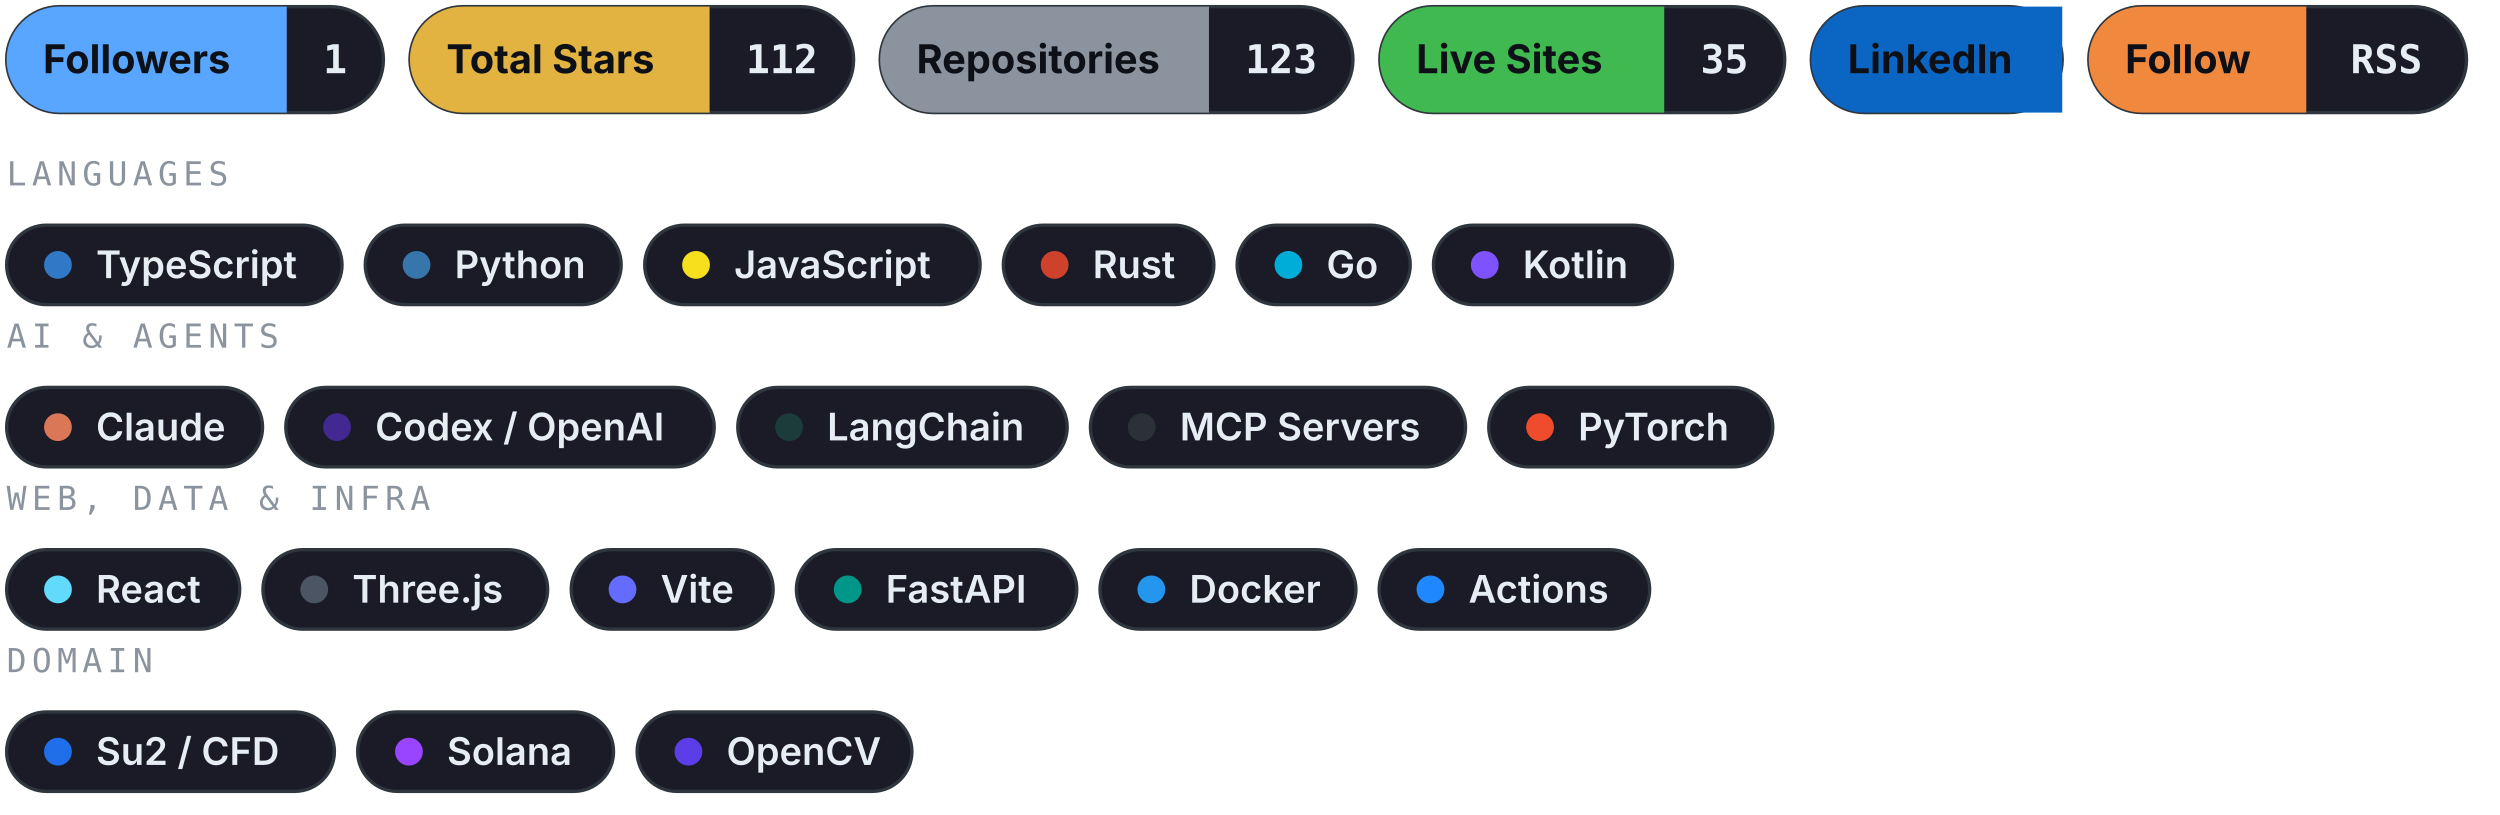
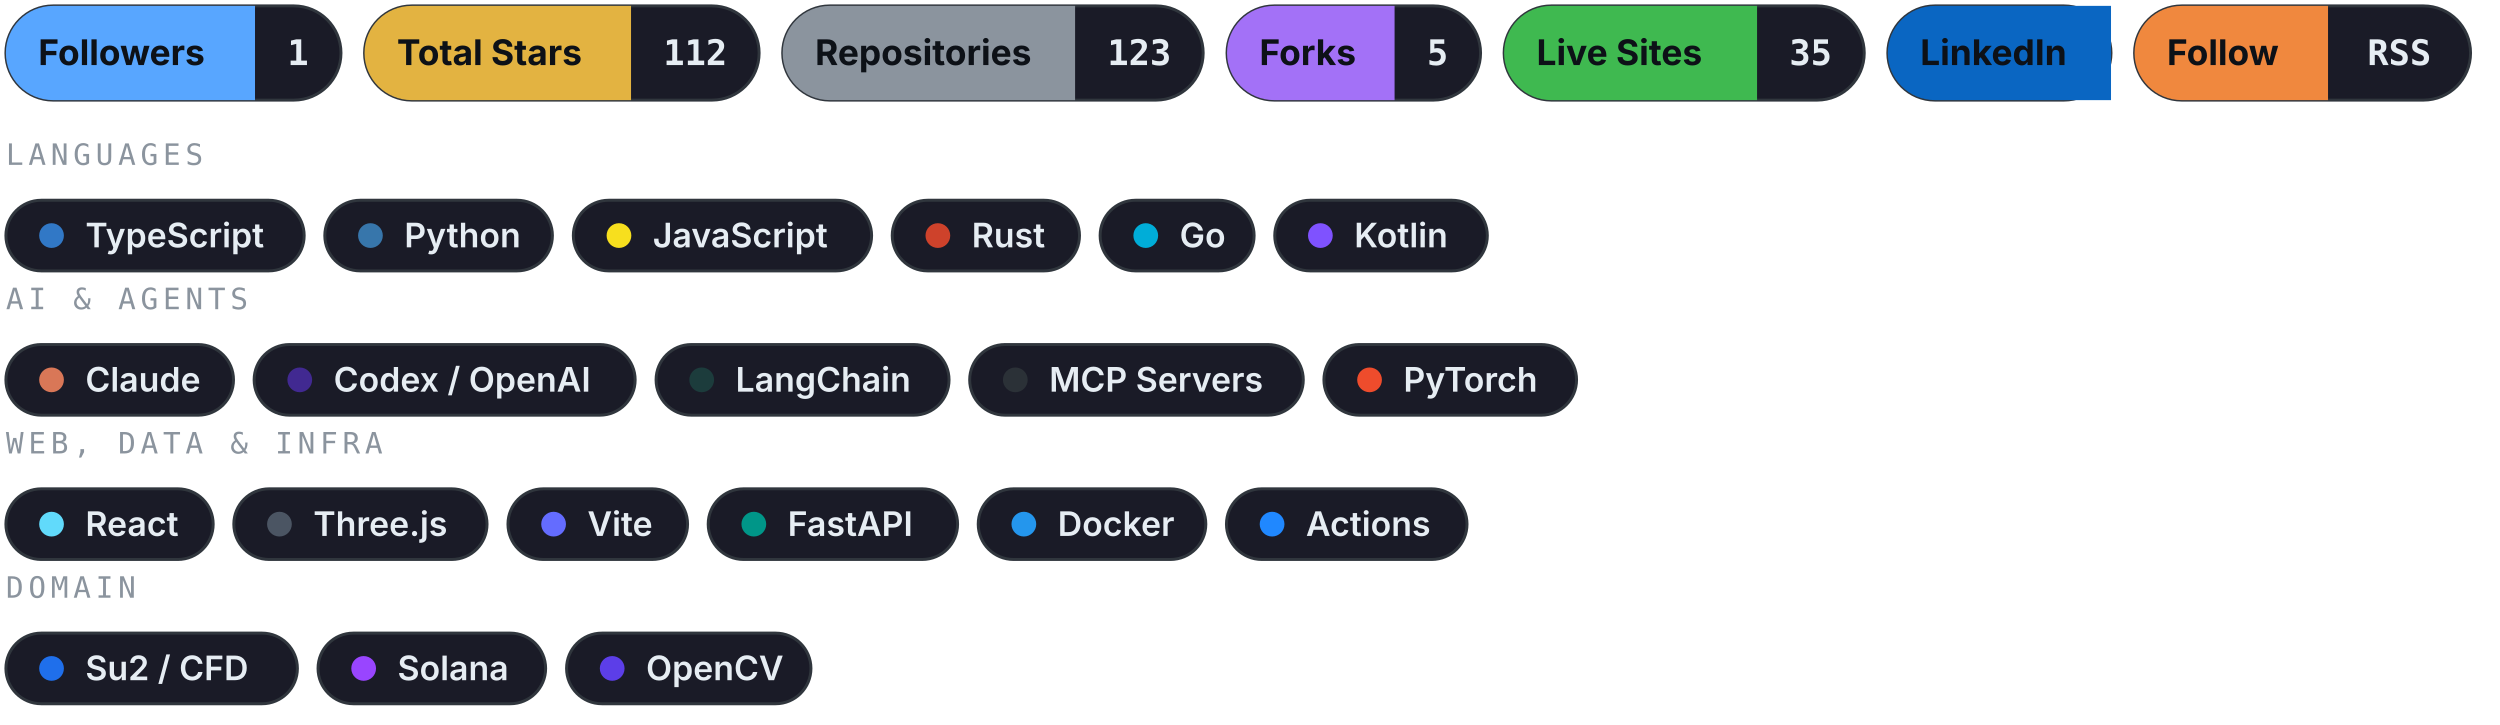
- <svg xmlns="http://www.w3.org/2000/svg" width="755" height="246" viewBox="0 0 755 246" role="img" aria-label="Kiran Narayanareddy — badges and technology stack">
+ <svg xmlns="http://www.w3.org/2000/svg" width="849" height="246" viewBox="0 0 849 246" role="img" aria-label="Kiran Narayanareddy — badges and technology stack">
  <defs>
    <style>
    .fade { animation: fade .7s ease-out both; }
    @keyframes fade { from { opacity: 0; transform: translateY(4px); } to { opacity: 1; transform: translateY(0); } }
    @media (prefers-reduced-motion: reduce) { .fade { animation: none; } }
  </style>
  </defs>
  <g class="fade">
    <a href="https://github.com/knarayanareddy?tab=followers">
      <g>
        <rect x="2.0" y="2.0" width="113.8" height="32" rx="16.0" fill="#1a1b27" stroke="#30363d" stroke-width="1" />
        <path d="M18.0 2.0 h68.6 v32 h-68.6 a16.0 16.0 0 0 1 0 -32 z" fill="#58a6ff" />
        <text x="13.0" y="22.1" font-size="12.0" font-weight="700" font-family="-apple-system, BlinkMacSystemFont, Segoe UI, Inter, Helvetica, Arial, sans-serif" fill="#0d1117">Followers</text>
        <text x="101.2" y="22.1" text-anchor="middle" font-size="12.0" font-weight="700" font-family="ui-monospace, SFMono-Regular, Menlo, monospace" fill="#e6edf3">1</text>
      </g>
    </a>
    <a href="https://github.com/knarayanareddy?tab=repositories">
      <g>
        <rect x="123.8" y="2.0" width="134.0" height="32" rx="16.0" fill="#1a1b27" stroke="#30363d" stroke-width="1" />
        <path d="M139.8 2.0 h74.5 v32 h-74.5 a16.0 16.0 0 0 1 0 -32 z" fill="#e3b341" />
        <text x="134.8" y="22.1" font-size="12.0" font-weight="700" font-family="-apple-system, BlinkMacSystemFont, Segoe UI, Inter, Helvetica, Arial, sans-serif" fill="#0d1117">Total Stars</text>
        <text x="236.1" y="22.1" text-anchor="middle" font-size="12.0" font-weight="700" font-family="ui-monospace, SFMono-Regular, Menlo, monospace" fill="#e6edf3">112</text>
      </g>
    </a>
    <a href="https://github.com/knarayanareddy?tab=repositories">
      <g>
        <rect x="265.8" y="2.0" width="142.8" height="32" rx="16.0" fill="#1a1b27" stroke="#30363d" stroke-width="1" />
        <path d="M281.8 2.0 h83.3 v32 h-83.3 a16.0 16.0 0 0 1 0 -32 z" fill="#8b949e" />
        <text x="276.8" y="22.1" font-size="12.0" font-weight="700" font-family="-apple-system, BlinkMacSystemFont, Segoe UI, Inter, Helvetica, Arial, sans-serif" fill="#0d1117">Repositories</text>
        <text x="386.9" y="22.1" text-anchor="middle" font-size="12.0" font-weight="700" font-family="ui-monospace, SFMono-Regular, Menlo, monospace" fill="#e6edf3">123</text>
      </g>
    </a>
+     <a href="https://github.com/knarayanareddy?tab=repositories">
+       <g>
+         <rect x="416.7" y="2.0" width="86.1" height="32" rx="16.0" fill="#1a1b27" stroke="#30363d" stroke-width="1" />
+         <path d="M432.7 2.0 h40.9 v32 h-40.9 a16.0 16.0 0 0 1 0 -32 z" fill="#a371f7" />
+         <text x="427.7" y="22.1" font-size="12.0" font-weight="700" font-family="-apple-system, BlinkMacSystemFont, Segoe UI, Inter, Helvetica, Arial, sans-serif" fill="#0d1117">Forks</text>
+         <text x="488.2" y="22.1" text-anchor="middle" font-size="12.0" font-weight="700" font-family="ui-monospace, SFMono-Regular, Menlo, monospace" fill="#e6edf3">5</text>
+       </g>
+     </a>
    <a href="https://github.com/knarayanareddy?tab=repositories&amp;q=&amp;type=source">
      <g>
-         <rect x="416.7" y="2.0" width="122.3" height="32" rx="16.0" fill="#1a1b27" stroke="#30363d" stroke-width="1" />
-         <path d="M432.7 2.0 h69.9 v32 h-69.9 a16.0 16.0 0 0 1 0 -32 z" fill="#3fb950" />
-         <text x="427.7" y="22.1" font-size="12.0" font-weight="700" font-family="-apple-system, BlinkMacSystemFont, Segoe UI, Inter, Helvetica, Arial, sans-serif" fill="#0d1117">Live Sites</text>
-         <text x="520.8" y="22.1" text-anchor="middle" font-size="12.0" font-weight="700" font-family="ui-monospace, SFMono-Regular, Menlo, monospace" fill="#e6edf3">35</text>
+         <rect x="510.8" y="2.0" width="122.3" height="32" rx="16.0" fill="#1a1b27" stroke="#30363d" stroke-width="1" />
+         <path d="M526.8 2.0 h69.9 v32 h-69.9 a16.0 16.0 0 0 1 0 -32 z" fill="#3fb950" />
+         <text x="521.8" y="22.1" font-size="12.0" font-weight="700" font-family="-apple-system, BlinkMacSystemFont, Segoe UI, Inter, Helvetica, Arial, sans-serif" fill="#0d1117">Live Sites</text>
+         <text x="614.9" y="22.1" text-anchor="middle" font-size="12.0" font-weight="700" font-family="ui-monospace, SFMono-Regular, Menlo, monospace" fill="#e6edf3">35</text>
      </g>
    </a>
    <a href="https://www.linkedin.com/in/knarayanareddy/">
      <g>
-         <rect x="547.0" y="2.0" width="75.8" height="32" rx="16.0" fill="#1a1b27" stroke="#30363d" stroke-width="1" />
-         <path d="M563.0 2.0 h59.8 v32 h-59.8 a16.0 16.0 0 0 1 0 -32 z" fill="#0a66c2" />
-         <text x="558.0" y="22.1" font-size="12.0" font-weight="700" font-family="-apple-system, BlinkMacSystemFont, Segoe UI, Inter, Helvetica, Arial, sans-serif" fill="#0d1117">LinkedIn</text>
+         <rect x="641.1" y="2.0" width="75.8" height="32" rx="16.0" fill="#1a1b27" stroke="#30363d" stroke-width="1" />
+         <path d="M657.1 2.0 h59.8 v32 h-59.8 a16.0 16.0 0 0 1 0 -32 z" fill="#0a66c2" />
+         <text x="652.1" y="22.1" font-size="12.0" font-weight="700" font-family="-apple-system, BlinkMacSystemFont, Segoe UI, Inter, Helvetica, Arial, sans-serif" fill="#0d1117">LinkedIn</text>
      </g>
    </a>
    <a href="https://github.com/knarayanareddy.atom">
      <g>
-         <rect x="630.8" y="2.0" width="114.1" height="32" rx="16.0" fill="#1a1b27" stroke="#30363d" stroke-width="1" />
-         <path d="M646.8 2.0 h49.7 v32 h-49.7 a16.0 16.0 0 0 1 0 -32 z" fill="#f0883e" />
-         <text x="641.8" y="22.1" font-size="12.0" font-weight="700" font-family="-apple-system, BlinkMacSystemFont, Segoe UI, Inter, Helvetica, Arial, sans-serif" fill="#0d1117">Follow</text>
-         <text x="720.7" y="22.1" text-anchor="middle" font-size="12.0" font-weight="700" font-family="ui-monospace, SFMono-Regular, Menlo, monospace" fill="#e6edf3">RSS</text>
+         <rect x="724.9" y="2.0" width="114.1" height="32" rx="16.0" fill="#1a1b27" stroke="#30363d" stroke-width="1" />
+         <path d="M740.9 2.0 h49.7 v32 h-49.7 a16.0 16.0 0 0 1 0 -32 z" fill="#f0883e" />
+         <text x="735.9" y="22.1" font-size="12.0" font-weight="700" font-family="-apple-system, BlinkMacSystemFont, Segoe UI, Inter, Helvetica, Arial, sans-serif" fill="#0d1117">Follow</text>
+         <text x="814.8" y="22.1" text-anchor="middle" font-size="12.0" font-weight="700" font-family="ui-monospace, SFMono-Regular, Menlo, monospace" fill="#e6edf3">RSS</text>
      </g>
    </a>
  </g>
  <g class="fade" style="animation-delay:.25s">
    <text x="2.0" y="56.0" font-size="10" letter-spacing="1.6" font-family="ui-monospace, SFMono-Regular, Menlo, monospace" fill="#8b949e">LANGUAGES</text>
    <g>
      <rect x="2.0" y="68.0" width="101.3" height="24.0" rx="12.0" fill="#1a1b27" stroke="#30363d" stroke-width="1" />
      <circle cx="17.5" cy="80.0" r="4.2" fill="#3178c6" />
      <text x="29.0" y="84.0" font-size="11.5" font-weight="600" font-family="-apple-system, BlinkMacSystemFont, Segoe UI, Inter, Helvetica, Arial, sans-serif" fill="#e6edf3">TypeScript</text>
    </g>
    <g>
      <rect x="110.3" y="68.0" width="77.3" height="24.0" rx="12.0" fill="#1a1b27" stroke="#30363d" stroke-width="1" />
      <circle cx="125.8" cy="80.0" r="4.2" fill="#3776ab" />
      <text x="137.3" y="84.0" font-size="11.5" font-weight="600" font-family="-apple-system, BlinkMacSystemFont, Segoe UI, Inter, Helvetica, Arial, sans-serif" fill="#e6edf3">Python</text>
    </g>
    <g>
      <rect x="194.7" y="68.0" width="101.3" height="24.0" rx="12.0" fill="#1a1b27" stroke="#30363d" stroke-width="1" />
      <circle cx="210.2" cy="80.0" r="4.2" fill="#f7df1e" />
      <text x="221.7" y="84.0" font-size="11.5" font-weight="600" font-family="-apple-system, BlinkMacSystemFont, Segoe UI, Inter, Helvetica, Arial, sans-serif" fill="#e6edf3">JavaScript</text>
    </g>
    <g>
      <rect x="303.0" y="68.0" width="63.6" height="24.0" rx="12.0" fill="#1a1b27" stroke="#30363d" stroke-width="1" />
      <circle cx="318.5" cy="80.0" r="4.2" fill="#ce422b" />
      <text x="330.0" y="84.0" font-size="11.5" font-weight="600" font-family="-apple-system, BlinkMacSystemFont, Segoe UI, Inter, Helvetica, Arial, sans-serif" fill="#e6edf3">Rust</text>
    </g>
    <g>
      <rect x="373.6" y="68.0" width="52.3" height="24.0" rx="12.0" fill="#1a1b27" stroke="#30363d" stroke-width="1" />
      <circle cx="389.1" cy="80.0" r="4.2" fill="#00add8" />
      <text x="400.6" y="84.0" font-size="11.5" font-weight="600" font-family="-apple-system, BlinkMacSystemFont, Segoe UI, Inter, Helvetica, Arial, sans-serif" fill="#e6edf3">Go</text>
    </g>
    <g>
      <rect x="432.9" y="68.0" width="72.2" height="24.0" rx="12.0" fill="#1a1b27" stroke="#30363d" stroke-width="1" />
      <circle cx="448.4" cy="80.0" r="4.2" fill="#7f52ff" />
      <text x="459.9" y="84.0" font-size="11.5" font-weight="600" font-family="-apple-system, BlinkMacSystemFont, Segoe UI, Inter, Helvetica, Arial, sans-serif" fill="#e6edf3">Kotlin</text>
    </g>
    <text x="2.0" y="105.0" font-size="10" letter-spacing="1.6" font-family="ui-monospace, SFMono-Regular, Menlo, monospace" fill="#8b949e">AI &amp; AGENTS</text>
    <g>
      <rect x="2.0" y="117.0" width="77.3" height="24.0" rx="12.0" fill="#1a1b27" stroke="#30363d" stroke-width="1" />
      <circle cx="17.5" cy="129.0" r="4.2" fill="#d97757" />
      <text x="29.0" y="133.0" font-size="11.5" font-weight="600" font-family="-apple-system, BlinkMacSystemFont, Segoe UI, Inter, Helvetica, Arial, sans-serif" fill="#e6edf3">Claude</text>
    </g>
    <g>
      <rect x="86.3" y="117.0" width="129.4" height="24.0" rx="12.0" fill="#1a1b27" stroke="#30363d" stroke-width="1" />
      <circle cx="101.8" cy="129.0" r="4.2" fill="#412991" />
      <text x="113.3" y="133.0" font-size="11.5" font-weight="600" font-family="-apple-system, BlinkMacSystemFont, Segoe UI, Inter, Helvetica, Arial, sans-serif" fill="#e6edf3">Codex / OpenAI</text>
    </g>
    <g>
      <rect x="222.8" y="117.0" width="99.5" height="24.0" rx="12.0" fill="#1a1b27" stroke="#30363d" stroke-width="1" />
      <circle cx="238.3" cy="129.0" r="4.2" fill="#1c3c3c" />
      <text x="249.8" y="133.0" font-size="11.5" font-weight="600" font-family="-apple-system, BlinkMacSystemFont, Segoe UI, Inter, Helvetica, Arial, sans-serif" fill="#e6edf3">LangChain</text>
    </g>
    <g>
      <rect x="329.3" y="117.0" width="113.3" height="24.0" rx="12.0" fill="#1a1b27" stroke="#30363d" stroke-width="1" />
      <circle cx="344.8" cy="129.0" r="4.2" fill="#2b3137" />
      <text x="356.3" y="133.0" font-size="11.5" font-weight="600" font-family="-apple-system, BlinkMacSystemFont, Segoe UI, Inter, Helvetica, Arial, sans-serif" fill="#e6edf3">MCP Servers</text>
    </g>
    <g>
      <rect x="449.6" y="117.0" width="85.8" height="24.0" rx="12.0" fill="#1a1b27" stroke="#30363d" stroke-width="1" />
      <circle cx="465.1" cy="129.0" r="4.2" fill="#ee4c2c" />
      <text x="476.6" y="133.0" font-size="11.5" font-weight="600" font-family="-apple-system, BlinkMacSystemFont, Segoe UI, Inter, Helvetica, Arial, sans-serif" fill="#e6edf3">PyTorch</text>
    </g>
    <text x="2.0" y="154.0" font-size="10" letter-spacing="1.6" font-family="ui-monospace, SFMono-Regular, Menlo, monospace" fill="#8b949e">WEB, DATA &amp; INFRA</text>
    <g>
      <rect x="2.0" y="166.0" width="70.4" height="24.0" rx="12.0" fill="#1a1b27" stroke="#30363d" stroke-width="1" />
      <circle cx="17.5" cy="178.0" r="4.2" fill="#61dafb" />
      <text x="29.0" y="182.0" font-size="11.5" font-weight="600" font-family="-apple-system, BlinkMacSystemFont, Segoe UI, Inter, Helvetica, Arial, sans-serif" fill="#e6edf3">React</text>
    </g>
    <g>
      <rect x="79.4" y="166.0" width="86.0" height="24.0" rx="12.0" fill="#1a1b27" stroke="#30363d" stroke-width="1" />
      <circle cx="94.9" cy="178.0" r="4.2" fill="#4b5563" />
      <text x="106.4" y="182.0" font-size="11.5" font-weight="600" font-family="-apple-system, BlinkMacSystemFont, Segoe UI, Inter, Helvetica, Arial, sans-serif" fill="#e6edf3">Three.js</text>
    </g>
    <g>
      <rect x="172.5" y="166.0" width="61.0" height="24.0" rx="12.0" fill="#1a1b27" stroke="#30363d" stroke-width="1" />
      <circle cx="188.0" cy="178.0" r="4.2" fill="#646cff" />
      <text x="199.5" y="182.0" font-size="11.5" font-weight="600" font-family="-apple-system, BlinkMacSystemFont, Segoe UI, Inter, Helvetica, Arial, sans-serif" fill="#e6edf3">Vite</text>
    </g>
    <g>
      <rect x="240.5" y="166.0" width="84.7" height="24.0" rx="12.0" fill="#1a1b27" stroke="#30363d" stroke-width="1" />
      <circle cx="256.0" cy="178.0" r="4.2" fill="#009688" />
      <text x="267.5" y="182.0" font-size="11.5" font-weight="600" font-family="-apple-system, BlinkMacSystemFont, Segoe UI, Inter, Helvetica, Arial, sans-serif" fill="#e6edf3">FastAPI</text>
    </g>
    <g>
      <rect x="332.2" y="166.0" width="77.3" height="24.0" rx="12.0" fill="#1a1b27" stroke="#30363d" stroke-width="1" />
      <circle cx="347.7" cy="178.0" r="4.2" fill="#2496ed" />
      <text x="359.2" y="182.0" font-size="11.5" font-weight="600" font-family="-apple-system, BlinkMacSystemFont, Segoe UI, Inter, Helvetica, Arial, sans-serif" fill="#e6edf3">Docker</text>
    </g>
    <g>
      <rect x="416.5" y="166.0" width="81.7" height="24.0" rx="12.0" fill="#1a1b27" stroke="#30363d" stroke-width="1" />
      <circle cx="432.0" cy="178.0" r="4.2" fill="#2088ff" />
      <text x="443.5" y="182.0" font-size="11.5" font-weight="600" font-family="-apple-system, BlinkMacSystemFont, Segoe UI, Inter, Helvetica, Arial, sans-serif" fill="#e6edf3">Actions</text>
    </g>
    <text x="2.0" y="203.0" font-size="10" letter-spacing="1.6" font-family="ui-monospace, SFMono-Regular, Menlo, monospace" fill="#8b949e">DOMAIN</text>
    <g>
      <rect x="2.0" y="215.0" width="99.0" height="24.0" rx="12.0" fill="#1a1b27" stroke="#30363d" stroke-width="1" />
      <circle cx="17.5" cy="227.0" r="4.2" fill="#1f6feb" />
      <text x="29.0" y="231.0" font-size="11.5" font-weight="600" font-family="-apple-system, BlinkMacSystemFont, Segoe UI, Inter, Helvetica, Arial, sans-serif" fill="#e6edf3">Su2 / CFD</text>
    </g>
    <g>
      <rect x="108.0" y="215.0" width="77.3" height="24.0" rx="12.0" fill="#1a1b27" stroke="#30363d" stroke-width="1" />
      <circle cx="123.5" cy="227.0" r="4.2" fill="#9945ff" />
      <text x="135.0" y="231.0" font-size="11.5" font-weight="600" font-family="-apple-system, BlinkMacSystemFont, Segoe UI, Inter, Helvetica, Arial, sans-serif" fill="#e6edf3">Solana</text>
    </g>
    <g>
      <rect x="192.4" y="215.0" width="83.0" height="24.0" rx="12.0" fill="#1a1b27" stroke="#30363d" stroke-width="1" />
      <circle cx="207.9" cy="227.0" r="4.2" fill="#5c3ee8" />
      <text x="219.4" y="231.0" font-size="11.5" font-weight="600" font-family="-apple-system, BlinkMacSystemFont, Segoe UI, Inter, Helvetica, Arial, sans-serif" fill="#e6edf3">OpenCV</text>
    </g>
  </g>
</svg>
